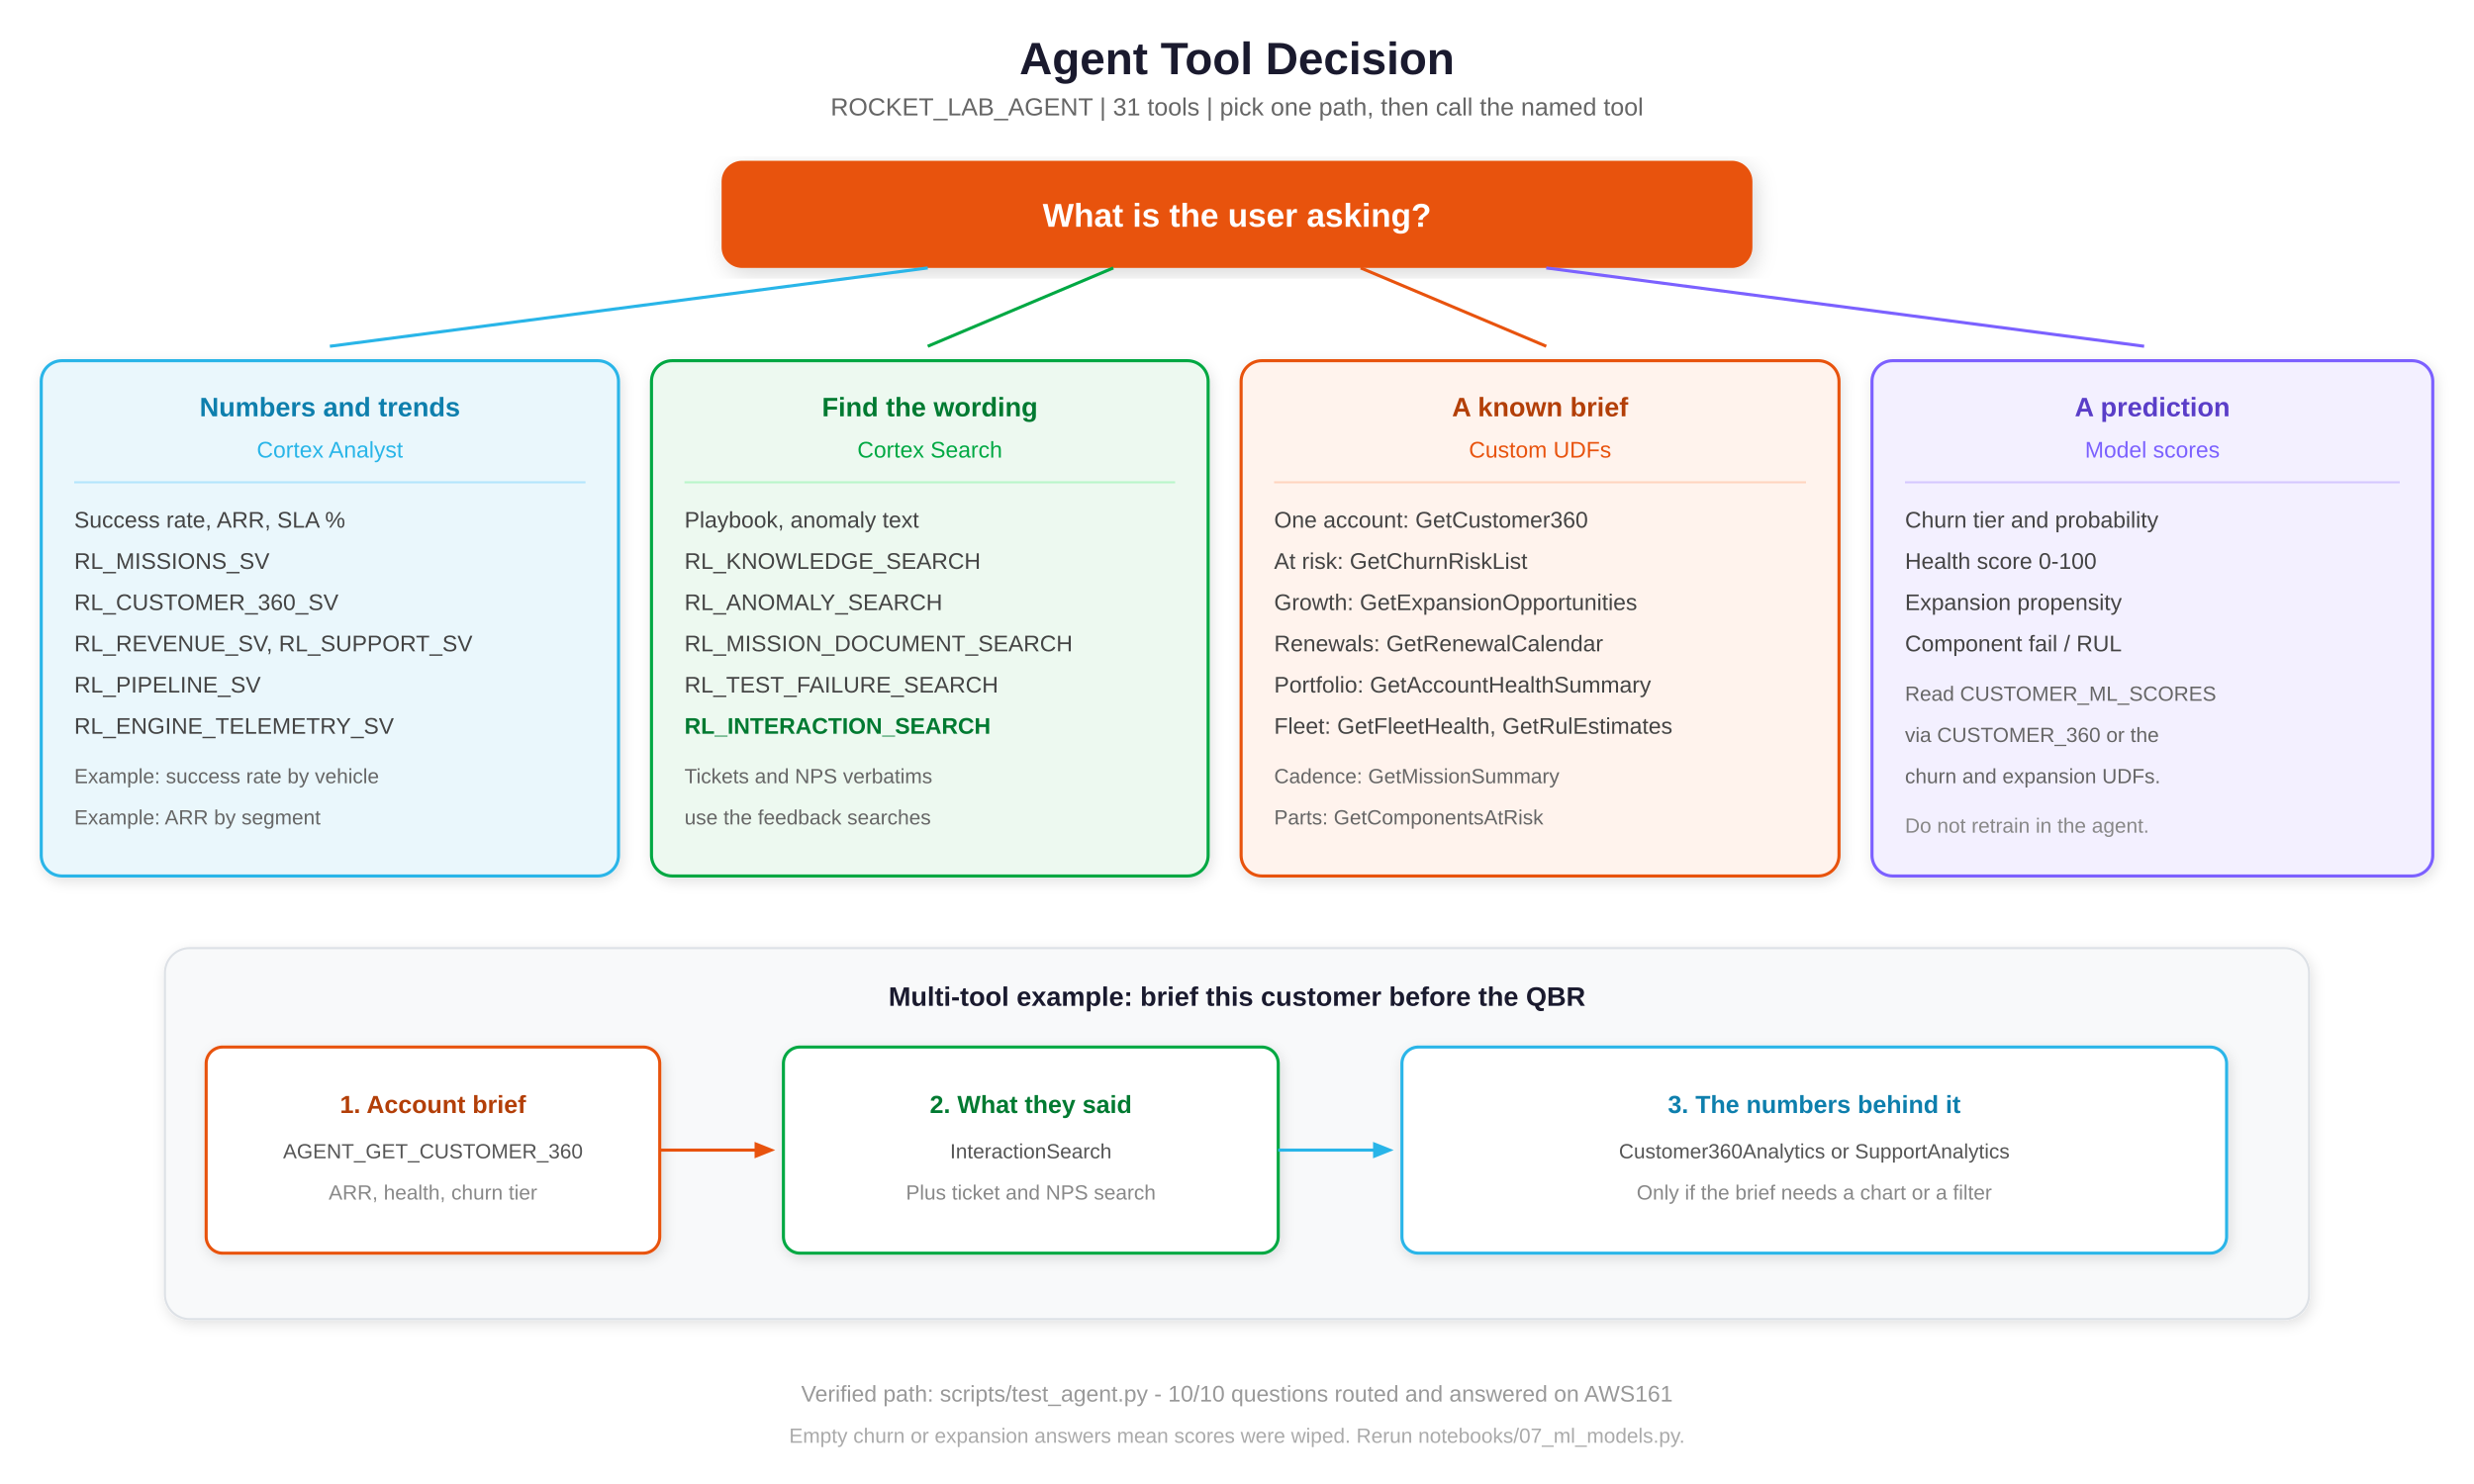
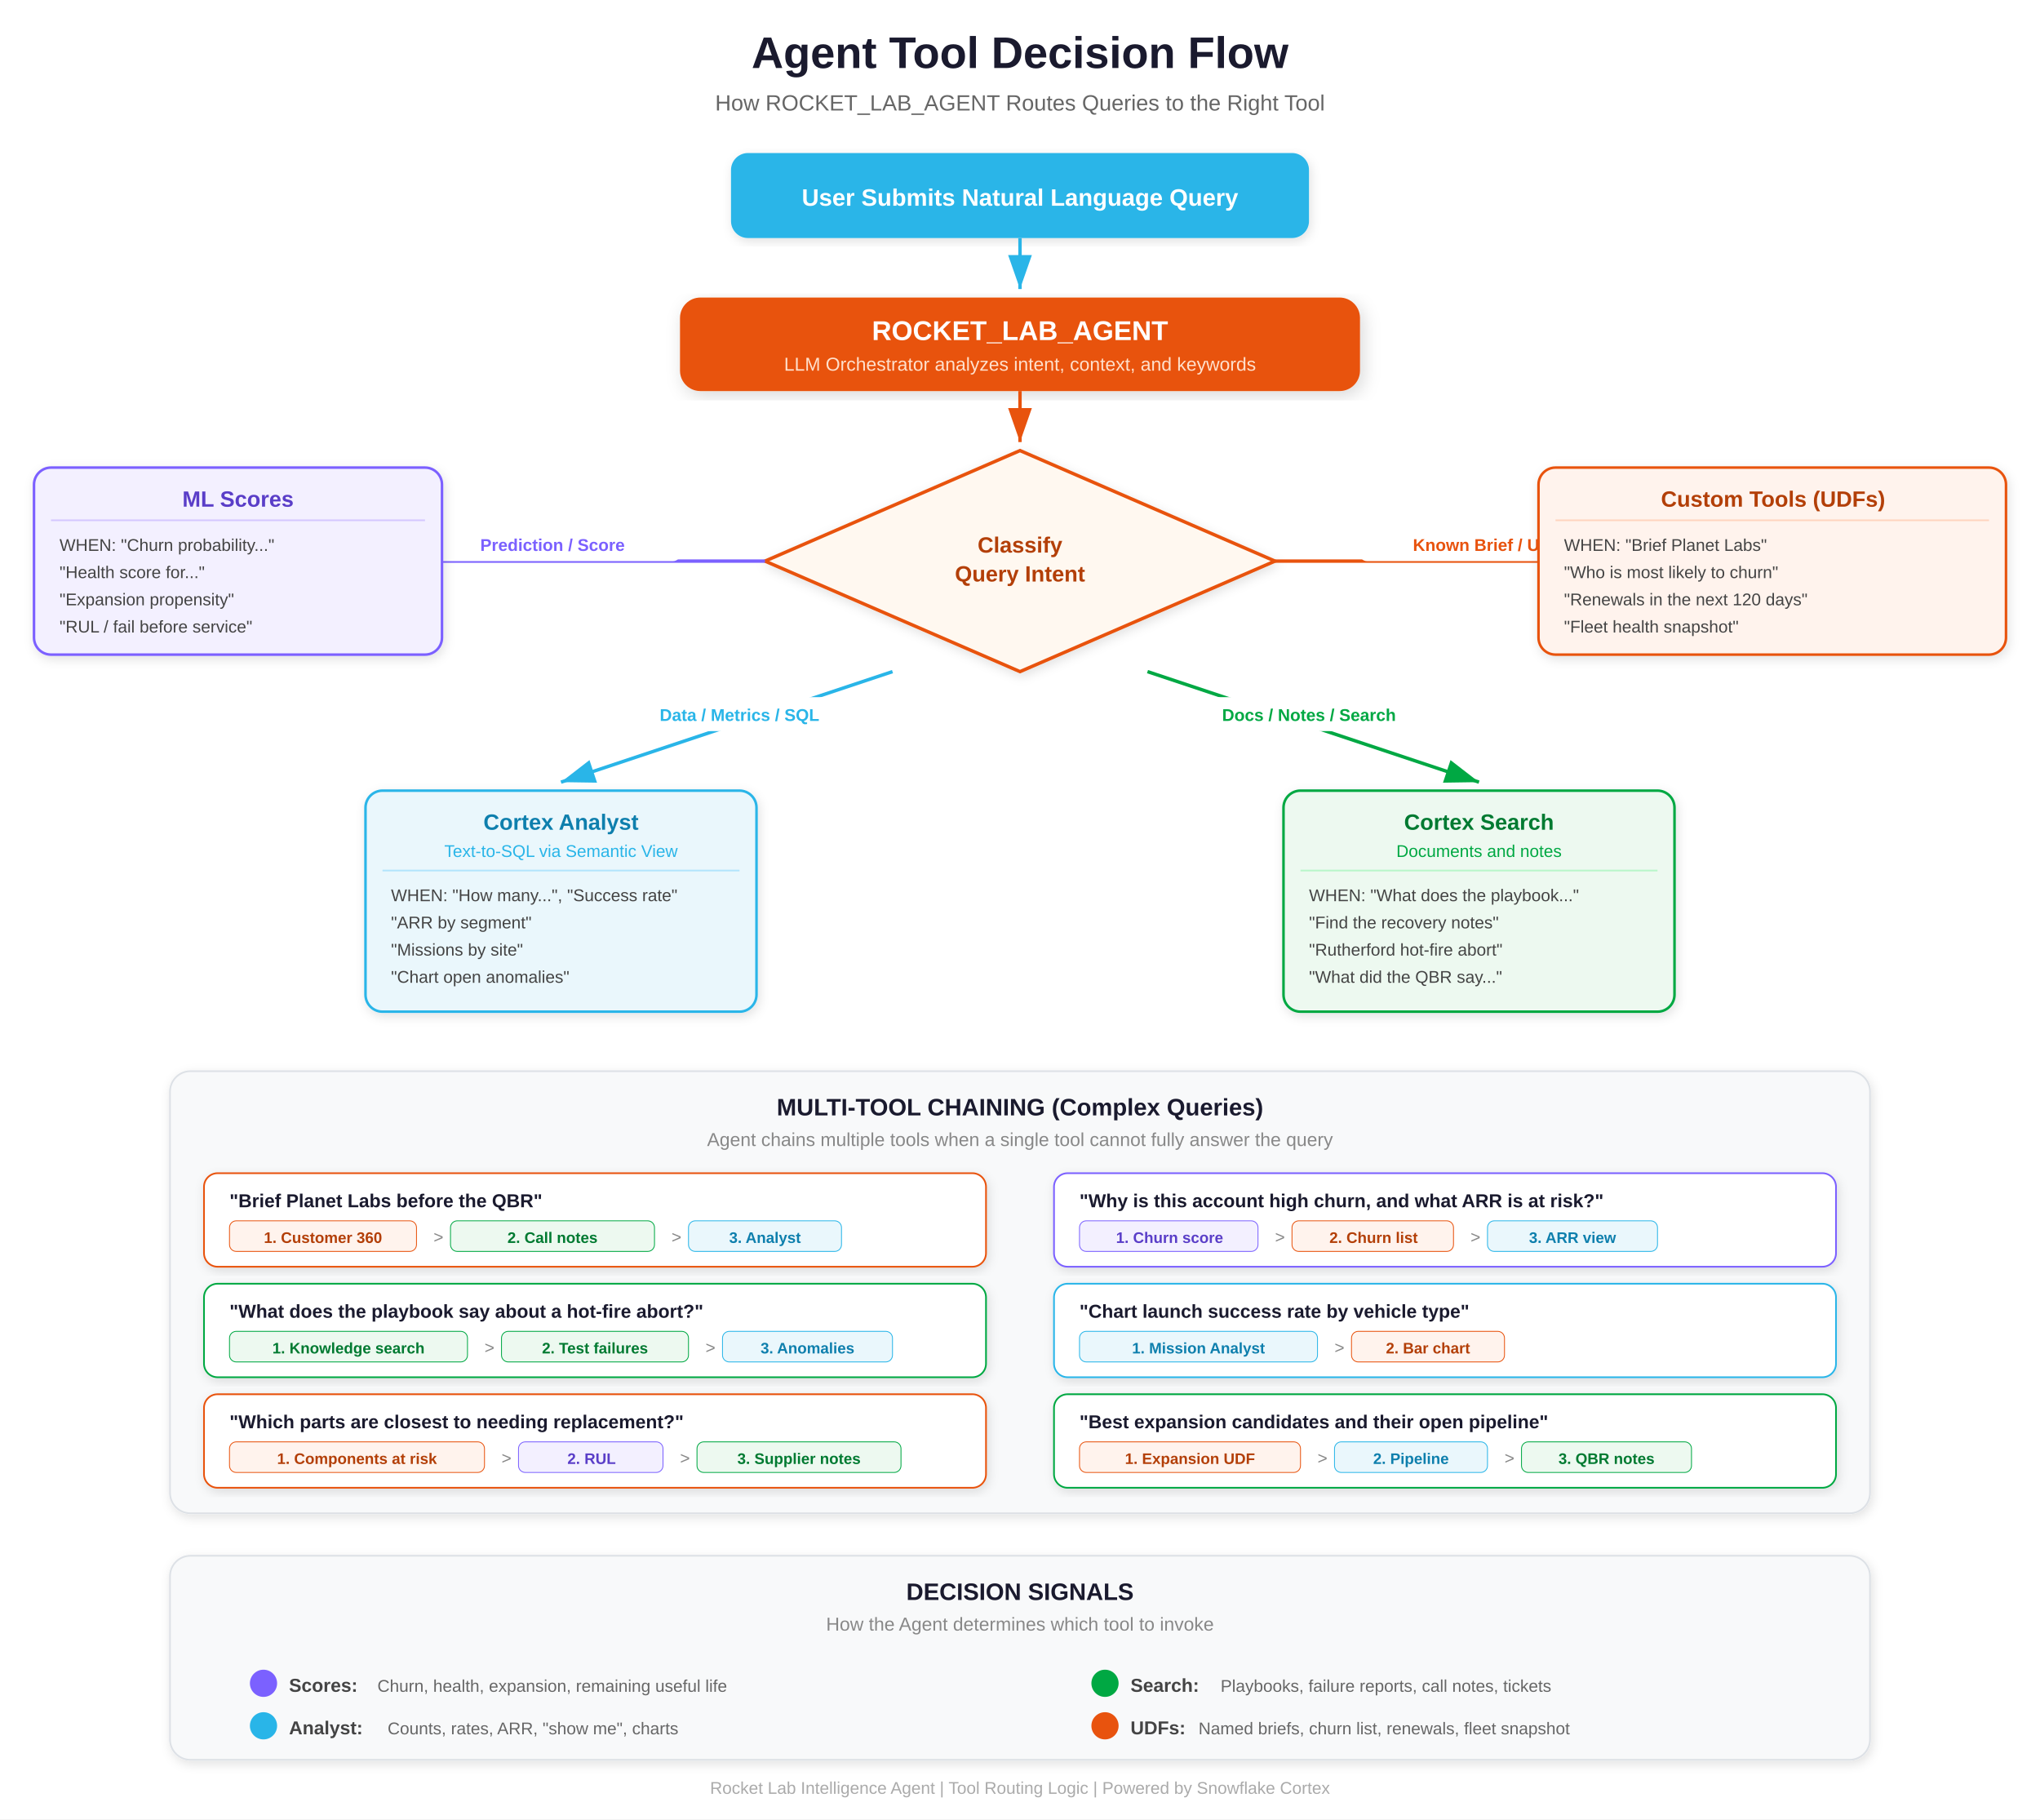
- <svg xmlns="http://www.w3.org/2000/svg" viewBox="0 0 1200 720" font-family="Segoe UI, Arial, sans-serif">
+ <svg xmlns="http://www.w3.org/2000/svg" viewBox="0 0 1200 1070" font-family="Segoe UI, Arial, sans-serif">
  <defs>
    <filter id="sh">
      <feDropShadow dx="1" dy="2" stdDeviation="3" flood-color="#000" flood-opacity="0.12" />
    </filter>
    <filter id="shLg">
      <feDropShadow dx="2" dy="3" stdDeviation="5" flood-color="#000" flood-opacity="0.15" />
    </filter>
+     <marker id="arrowBlue" markerWidth="10" markerHeight="7" refX="10" refY="3.5" orient="auto">
+       <polygon points="0 0, 10 3.5, 0 7" fill="#29b5e8" />
+     </marker>
+     <marker id="arrowOrange" markerWidth="10" markerHeight="7" refX="10" refY="3.5" orient="auto">
+       <polygon points="0 0, 10 3.5, 0 7" fill="#e8530e" />
+     </marker>
+     <marker id="arrowGreen" markerWidth="10" markerHeight="7" refX="10" refY="3.5" orient="auto">
+       <polygon points="0 0, 10 3.5, 0 7" fill="#00a843" />
+     </marker>
+     <marker id="arrowPurple" markerWidth="10" markerHeight="7" refX="10" refY="3.5" orient="auto">
+       <polygon points="0 0, 10 3.5, 0 7" fill="#7b61ff" />
+     </marker>
  </defs>
-   <rect width="1200" height="720" fill="#ffffff" />
-   <text x="600" y="36" text-anchor="middle" fill="#1a1a2e" font-size="22" font-weight="bold">Agent Tool Decision</text>
-   <text x="600" y="56" text-anchor="middle" fill="#666" font-size="12">ROCKET_LAB_AGENT | 31 tools | pick one path, then call the named tool</text>
-   <rect x="350" y="78" width="500" height="52" rx="10" fill="#e8530e" filter="url(#shLg)" />
-   <text x="600" y="110" text-anchor="middle" fill="#fff" font-size="16" font-weight="bold">What is the user asking?</text>
-   <line x1="450" y1="130" x2="160" y2="168" stroke="#29b5e8" stroke-width="1.5" />
-   <line x1="540" y1="130" x2="450" y2="168" stroke="#00a843" stroke-width="1.5" />
-   <line x1="660" y1="130" x2="750" y2="168" stroke="#e8530e" stroke-width="1.5" />
-   <line x1="750" y1="130" x2="1040" y2="168" stroke="#7b61ff" stroke-width="1.5" />
-   <rect x="20" y="175" width="280" height="250" rx="10" fill="#eaf7fc" stroke="#29b5e8" stroke-width="1.5" filter="url(#sh)" />
-   <text x="160" y="202" text-anchor="middle" fill="#0e7fad" font-size="13" font-weight="bold">Numbers and trends</text>
-   <text x="160" y="222" text-anchor="middle" fill="#29b5e8" font-size="11">Cortex Analyst</text>
-   <line x1="36" y1="234" x2="284" y2="234" stroke="#b3e5fc" stroke-width="1" />
-   <text x="36" y="256" fill="#444" font-size="11">Success rate, ARR, SLA %</text>
-   <text x="36" y="276" fill="#444" font-size="11">RL_MISSIONS_SV</text>
-   <text x="36" y="296" fill="#444" font-size="11">RL_CUSTOMER_360_SV</text>
-   <text x="36" y="316" fill="#444" font-size="11">RL_REVENUE_SV, RL_SUPPORT_SV</text>
-   <text x="36" y="336" fill="#444" font-size="11">RL_PIPELINE_SV</text>
-   <text x="36" y="356" fill="#444" font-size="11">RL_ENGINE_TELEMETRY_SV</text>
-   <text x="36" y="380" fill="#666" font-size="10">Example: success rate by vehicle</text>
-   <text x="36" y="400" fill="#666" font-size="10">Example: ARR by segment</text>
-   <rect x="316" y="175" width="270" height="250" rx="10" fill="#edf9f0" stroke="#00a843" stroke-width="1.5" filter="url(#sh)" />
-   <text x="451" y="202" text-anchor="middle" fill="#007a31" font-size="13" font-weight="bold">Find the wording</text>
-   <text x="451" y="222" text-anchor="middle" fill="#00a843" font-size="11">Cortex Search</text>
-   <line x1="332" y1="234" x2="570" y2="234" stroke="#b9f6ca" stroke-width="1" />
-   <text x="332" y="256" fill="#444" font-size="11">Playbook, anomaly text</text>
-   <text x="332" y="276" fill="#444" font-size="11">RL_KNOWLEDGE_SEARCH</text>
-   <text x="332" y="296" fill="#444" font-size="11">RL_ANOMALY_SEARCH</text>
-   <text x="332" y="316" fill="#444" font-size="11">RL_MISSION_DOCUMENT_SEARCH</text>
-   <text x="332" y="336" fill="#444" font-size="11">RL_TEST_FAILURE_SEARCH</text>
-   <text x="332" y="356" fill="#007a31" font-size="11" font-weight="bold">RL_INTERACTION_SEARCH</text>
-   <text x="332" y="380" fill="#666" font-size="10">Tickets and NPS verbatims</text>
-   <text x="332" y="400" fill="#666" font-size="10">use the feedback searches</text>
-   <rect x="602" y="175" width="290" height="250" rx="10" fill="#fff3ed" stroke="#e8530e" stroke-width="1.5" filter="url(#sh)" />
-   <text x="747" y="202" text-anchor="middle" fill="#b33f08" font-size="13" font-weight="bold">A known brief</text>
-   <text x="747" y="222" text-anchor="middle" fill="#e8530e" font-size="11">Custom UDFs</text>
-   <line x1="618" y1="234" x2="876" y2="234" stroke="#ffd4bf" stroke-width="1" />
-   <text x="618" y="256" fill="#444" font-size="11">One account: GetCustomer360</text>
-   <text x="618" y="276" fill="#444" font-size="11">At risk: GetChurnRiskList</text>
-   <text x="618" y="296" fill="#444" font-size="11">Growth: GetExpansionOpportunities</text>
-   <text x="618" y="316" fill="#444" font-size="11">Renewals: GetRenewalCalendar</text>
-   <text x="618" y="336" fill="#444" font-size="11">Portfolio: GetAccountHealthSummary</text>
-   <text x="618" y="356" fill="#444" font-size="11">Fleet: GetFleetHealth, GetRulEstimates</text>
-   <text x="618" y="380" fill="#666" font-size="10">Cadence: GetMissionSummary</text>
-   <text x="618" y="400" fill="#666" font-size="10">Parts: GetComponentsAtRisk</text>
-   <rect x="908" y="175" width="272" height="250" rx="10" fill="#f3f0ff" stroke="#7b61ff" stroke-width="1.5" filter="url(#sh)" />
-   <text x="1044" y="202" text-anchor="middle" fill="#5a3ec8" font-size="13" font-weight="bold">A prediction</text>
-   <text x="1044" y="222" text-anchor="middle" fill="#7b61ff" font-size="11">Model scores</text>
-   <line x1="924" y1="234" x2="1164" y2="234" stroke="#d4c8ff" stroke-width="1" />
-   <text x="924" y="256" fill="#444" font-size="11">Churn tier and probability</text>
-   <text x="924" y="276" fill="#444" font-size="11">Health score 0-100</text>
-   <text x="924" y="296" fill="#444" font-size="11">Expansion propensity</text>
-   <text x="924" y="316" fill="#444" font-size="11">Component fail / RUL</text>
-   <text x="924" y="340" fill="#666" font-size="10">Read CUSTOMER_ML_SCORES</text>
-   <text x="924" y="360" fill="#666" font-size="10">via CUSTOMER_360 or the</text>
-   <text x="924" y="380" fill="#666" font-size="10">churn and expansion UDFs.</text>
-   <text x="924" y="404" fill="#888" font-size="10">Do not retrain in the agent.</text>
-   <rect x="80" y="460" width="1040" height="180" rx="12" fill="#f8f9fa" stroke="#dde1e6" stroke-width="1" filter="url(#sh)" />
-   <text x="600" y="488" text-anchor="middle" fill="#1a1a2e" font-size="13" font-weight="bold">Multi-tool example: brief this customer before the QBR</text>
-   <rect x="100" y="508" width="220" height="100" rx="8" fill="#fff" stroke="#e8530e" stroke-width="1.5" filter="url(#sh)" />
-   <text x="210" y="540" text-anchor="middle" fill="#b33f08" font-size="12" font-weight="bold">1. Account brief</text>
-   <text x="210" y="562" text-anchor="middle" fill="#555" font-size="10">AGENT_GET_CUSTOMER_360</text>
-   <text x="210" y="582" text-anchor="middle" fill="#888" font-size="10">ARR, health, churn tier</text>
-   <line x1="320" y1="558" x2="368" y2="558" stroke="#e8530e" stroke-width="1.5" />
-   <polygon points="366,554 376,558 366,562" fill="#e8530e" />
-   <rect x="380" y="508" width="240" height="100" rx="8" fill="#fff" stroke="#00a843" stroke-width="1.5" filter="url(#sh)" />
-   <text x="500" y="540" text-anchor="middle" fill="#007a31" font-size="12" font-weight="bold">2. What they said</text>
-   <text x="500" y="562" text-anchor="middle" fill="#555" font-size="10">InteractionSearch</text>
-   <text x="500" y="582" text-anchor="middle" fill="#888" font-size="10">Plus ticket and NPS search</text>
-   <line x1="620" y1="558" x2="668" y2="558" stroke="#29b5e8" stroke-width="1.5" />
-   <polygon points="666,554 676,558 666,562" fill="#29b5e8" />
-   <rect x="680" y="508" width="400" height="100" rx="8" fill="#fff" stroke="#29b5e8" stroke-width="1.5" filter="url(#sh)" />
-   <text x="880" y="540" text-anchor="middle" fill="#0e7fad" font-size="12" font-weight="bold">3. The numbers behind it</text>
-   <text x="880" y="562" text-anchor="middle" fill="#555" font-size="10">Customer360Analytics or SupportAnalytics</text>
-   <text x="880" y="582" text-anchor="middle" fill="#888" font-size="10">Only if the brief needs a chart or a filter</text>
-   <text x="600" y="680" text-anchor="middle" fill="#999" font-size="11">Verified path: scripts/test_agent.py - 10/10 questions routed and answered on AWS161</text>
-   <text x="600" y="700" text-anchor="middle" fill="#aaa" font-size="10">Empty churn or expansion answers mean scores were wiped. Rerun notebooks/07_ml_models.py.</text>
+   <rect width="1200" height="1070" fill="#ffffff" />
+   <text x="600" y="40" text-anchor="middle" fill="#1a1a2e" font-size="26" font-weight="bold">Agent Tool Decision Flow</text>
+   <text x="600" y="65" text-anchor="middle" fill="#666" font-size="13">How ROCKET_LAB_AGENT Routes Queries to the Right Tool</text>
+   <rect x="430" y="90" width="340" height="50" rx="10" fill="#29b5e8" filter="url(#sh)" />
+   <text x="600" y="121" text-anchor="middle" fill="#fff" font-size="14" font-weight="bold">User Submits Natural Language Query</text>
+   <line x1="600" y1="140" x2="600" y2="170" stroke="#29b5e8" stroke-width="2" marker-end="url(#arrowBlue)" />
+   <rect x="400" y="175" width="400" height="55" rx="12" fill="#e8530e" filter="url(#shLg)" />
+   <text x="600" y="200" text-anchor="middle" fill="#fff" font-size="16" font-weight="bold">ROCKET_LAB_AGENT</text>
+   <text x="600" y="218" text-anchor="middle" fill="#ffe0cc" font-size="11">LLM Orchestrator analyzes intent, context, and keywords</text>
+   <line x1="600" y1="230" x2="600" y2="260" stroke="#e8530e" stroke-width="2" marker-end="url(#arrowOrange)" />
+   <polygon points="600,265 750,330 600,395 450,330" fill="#fff8f0" stroke="#e8530e" stroke-width="2" filter="url(#sh)" />
+   <text x="600" y="325" text-anchor="middle" fill="#b33f08" font-size="13" font-weight="bold">Classify</text>
+   <text x="600" y="342" text-anchor="middle" fill="#b33f08" font-size="13" font-weight="bold">Query Intent</text>
+   <line x1="450" y1="330" x2="195" y2="330" stroke="#7b61ff" stroke-width="2" marker-end="url(#arrowPurple)" />
+   <rect x="250" y="310" width="150" height="20" rx="4" fill="#fff" />
+   <text x="325" y="324" text-anchor="middle" fill="#7b61ff" font-size="10" font-weight="bold">Prediction / Score</text>
+   <line x1="525" y1="395" x2="330" y2="460" stroke="#29b5e8" stroke-width="2" marker-end="url(#arrowBlue)" />
+   <rect x="370" y="410" width="130" height="20" rx="4" fill="#fff" />
+   <text x="435" y="424" text-anchor="middle" fill="#29b5e8" font-size="10" font-weight="bold">Data / Metrics / SQL</text>
+   <line x1="675" y1="395" x2="870" y2="460" stroke="#00a843" stroke-width="2" marker-end="url(#arrowGreen)" />
+   <rect x="700" y="410" width="140" height="20" rx="4" fill="#fff" />
+   <text x="770" y="424" text-anchor="middle" fill="#00a843" font-size="10" font-weight="bold">Docs / Notes / Search</text>
+   <line x1="750" y1="330" x2="1005" y2="330" stroke="#e8530e" stroke-width="2" marker-end="url(#arrowOrange)" />
+   <rect x="800" y="310" width="150" height="20" rx="4" fill="#fff" />
+   <text x="875" y="324" text-anchor="middle" fill="#e8530e" font-size="10" font-weight="bold">Known Brief / UDF</text>
+   <rect x="20" y="275" width="240" height="110" rx="10" fill="#f3f0ff" stroke="#7b61ff" stroke-width="1.5" filter="url(#sh)" />
+   <text x="140" y="298" text-anchor="middle" fill="#5a3ec8" font-size="13" font-weight="bold">ML Scores</text>
+   <line x1="30" y1="306" x2="250" y2="306" stroke="#d4c8ff" stroke-width="1" />
+   <text x="35" y="324" fill="#444" font-size="10">WHEN: "Churn probability..."</text>
+   <text x="35" y="340" fill="#444" font-size="10">"Health score for..."</text>
+   <text x="35" y="356" fill="#444" font-size="10">"Expansion propensity"</text>
+   <text x="35" y="372" fill="#444" font-size="10">"RUL / fail before service"</text>
+   <rect x="215" y="465" width="230" height="130" rx="10" fill="#eaf7fc" stroke="#29b5e8" stroke-width="1.5" filter="url(#sh)" />
+   <text x="330" y="488" text-anchor="middle" fill="#0e7fad" font-size="13" font-weight="bold">Cortex Analyst</text>
+   <text x="330" y="504" text-anchor="middle" fill="#29b5e8" font-size="10">Text-to-SQL via Semantic View</text>
+   <line x1="225" y1="512" x2="435" y2="512" stroke="#b3e5fc" stroke-width="1" />
+   <text x="230" y="530" fill="#444" font-size="10">WHEN: "How many...", "Success rate"</text>
+   <text x="230" y="546" fill="#444" font-size="10">"ARR by segment"</text>
+   <text x="230" y="562" fill="#444" font-size="10">"Missions by site"</text>
+   <text x="230" y="578" fill="#444" font-size="10">"Chart open anomalies"</text>
+   <rect x="755" y="465" width="230" height="130" rx="10" fill="#edf9f0" stroke="#00a843" stroke-width="1.5" filter="url(#sh)" />
+   <text x="870" y="488" text-anchor="middle" fill="#007a31" font-size="13" font-weight="bold">Cortex Search</text>
+   <text x="870" y="504" text-anchor="middle" fill="#00a843" font-size="10">Documents and notes</text>
+   <line x1="765" y1="512" x2="975" y2="512" stroke="#b9f6ca" stroke-width="1" />
+   <text x="770" y="530" fill="#444" font-size="10">WHEN: "What does the playbook..."</text>
+   <text x="770" y="546" fill="#444" font-size="10">"Find the recovery notes"</text>
+   <text x="770" y="562" fill="#444" font-size="10">"Rutherford hot-fire abort"</text>
+   <text x="770" y="578" fill="#444" font-size="10">"What did the QBR say..."</text>
+   <rect x="905" y="275" width="275" height="110" rx="10" fill="#fff3ed" stroke="#e8530e" stroke-width="1.5" filter="url(#sh)" />
+   <text x="1043" y="298" text-anchor="middle" fill="#b33f08" font-size="13" font-weight="bold">Custom Tools (UDFs)</text>
+   <line x1="915" y1="306" x2="1170" y2="306" stroke="#ffd4bf" stroke-width="1" />
+   <text x="920" y="324" fill="#444" font-size="10">WHEN: "Brief Planet Labs"</text>
+   <text x="920" y="340" fill="#444" font-size="10">"Who is most likely to churn"</text>
+   <text x="920" y="356" fill="#444" font-size="10">"Renewals in the next 120 days"</text>
+   <text x="920" y="372" fill="#444" font-size="10">"Fleet health snapshot"</text>
+   <rect x="100" y="630" width="1000" height="260" rx="12" fill="#f8f9fa" stroke="#dde1e6" stroke-width="1" filter="url(#sh)" />
+   <text x="600" y="656" text-anchor="middle" fill="#1a1a2e" font-size="14" font-weight="bold">MULTI-TOOL CHAINING (Complex Queries)</text>
+   <text x="600" y="674" text-anchor="middle" fill="#888" font-size="11">Agent chains multiple tools when a single tool cannot fully answer the query</text>
+   <rect x="120" y="690" width="460" height="55" rx="8" fill="#fff" stroke="#e8530e" stroke-width="1" filter="url(#sh)" />
+   <text x="135" y="710" fill="#1a1a2e" font-size="11" font-weight="bold">"Brief Planet Labs before the QBR"</text>
+   <rect x="135" y="718" width="110" height="18" rx="4" fill="#fff3ed" stroke="#e8530e" stroke-width="0.5" />
+   <text x="190" y="731" text-anchor="middle" fill="#b33f08" font-size="9" font-weight="bold">1. Customer 360</text>
+   <text x="255" y="731" fill="#888" font-size="10">&gt;</text>
+   <rect x="265" y="718" width="120" height="18" rx="4" fill="#edf9f0" stroke="#00a843" stroke-width="0.5" />
+   <text x="325" y="731" text-anchor="middle" fill="#007a31" font-size="9" font-weight="bold">2. Call notes</text>
+   <text x="395" y="731" fill="#888" font-size="10">&gt;</text>
+   <rect x="405" y="718" width="90" height="18" rx="4" fill="#eaf7fc" stroke="#29b5e8" stroke-width="0.5" />
+   <text x="450" y="731" text-anchor="middle" fill="#0e7fad" font-size="9" font-weight="bold">3. Analyst</text>
+   <rect x="620" y="690" width="460" height="55" rx="8" fill="#fff" stroke="#7b61ff" stroke-width="1" filter="url(#sh)" />
+   <text x="635" y="710" fill="#1a1a2e" font-size="11" font-weight="bold">"Why is this account high churn, and what ARR is at risk?"</text>
+   <rect x="635" y="718" width="105" height="18" rx="4" fill="#f3f0ff" stroke="#7b61ff" stroke-width="0.5" />
+   <text x="688" y="731" text-anchor="middle" fill="#5a3ec8" font-size="9" font-weight="bold">1. Churn score</text>
+   <text x="750" y="731" fill="#888" font-size="10">&gt;</text>
+   <rect x="760" y="718" width="95" height="18" rx="4" fill="#fff3ed" stroke="#e8530e" stroke-width="0.5" />
+   <text x="808" y="731" text-anchor="middle" fill="#b33f08" font-size="9" font-weight="bold">2. Churn list</text>
+   <text x="865" y="731" fill="#888" font-size="10">&gt;</text>
+   <rect x="875" y="718" width="100" height="18" rx="4" fill="#eaf7fc" stroke="#29b5e8" stroke-width="0.5" />
+   <text x="925" y="731" text-anchor="middle" fill="#0e7fad" font-size="9" font-weight="bold">3. ARR view</text>
+   <rect x="120" y="755" width="460" height="55" rx="8" fill="#fff" stroke="#00a843" stroke-width="1" filter="url(#sh)" />
+   <text x="135" y="775" fill="#1a1a2e" font-size="11" font-weight="bold">"What does the playbook say about a hot-fire abort?"</text>
+   <rect x="135" y="783" width="140" height="18" rx="4" fill="#edf9f0" stroke="#00a843" stroke-width="0.5" />
+   <text x="205" y="796" text-anchor="middle" fill="#007a31" font-size="9" font-weight="bold">1. Knowledge search</text>
+   <text x="285" y="796" fill="#888" font-size="10">&gt;</text>
+   <rect x="295" y="783" width="110" height="18" rx="4" fill="#edf9f0" stroke="#00a843" stroke-width="0.5" />
+   <text x="350" y="796" text-anchor="middle" fill="#007a31" font-size="9" font-weight="bold">2. Test failures</text>
+   <text x="415" y="796" fill="#888" font-size="10">&gt;</text>
+   <rect x="425" y="783" width="100" height="18" rx="4" fill="#eaf7fc" stroke="#29b5e8" stroke-width="0.5" />
+   <text x="475" y="796" text-anchor="middle" fill="#0e7fad" font-size="9" font-weight="bold">3. Anomalies</text>
+   <rect x="620" y="755" width="460" height="55" rx="8" fill="#fff" stroke="#29b5e8" stroke-width="1" filter="url(#sh)" />
+   <text x="635" y="775" fill="#1a1a2e" font-size="11" font-weight="bold">"Chart launch success rate by vehicle type"</text>
+   <rect x="635" y="783" width="140" height="18" rx="4" fill="#eaf7fc" stroke="#29b5e8" stroke-width="0.5" />
+   <text x="705" y="796" text-anchor="middle" fill="#0e7fad" font-size="9" font-weight="bold">1. Mission Analyst</text>
+   <text x="785" y="796" fill="#888" font-size="10">&gt;</text>
+   <rect x="795" y="783" width="90" height="18" rx="4" fill="#fff3ed" stroke="#e8530e" stroke-width="0.5" />
+   <text x="840" y="796" text-anchor="middle" fill="#b33f08" font-size="9" font-weight="bold">2. Bar chart</text>
+   <rect x="120" y="820" width="460" height="55" rx="8" fill="#fff" stroke="#e8530e" stroke-width="1" filter="url(#sh)" />
+   <text x="135" y="840" fill="#1a1a2e" font-size="11" font-weight="bold">"Which parts are closest to needing replacement?"</text>
+   <rect x="135" y="848" width="150" height="18" rx="4" fill="#fff3ed" stroke="#e8530e" stroke-width="0.5" />
+   <text x="210" y="861" text-anchor="middle" fill="#b33f08" font-size="9" font-weight="bold">1. Components at risk</text>
+   <text x="295" y="861" fill="#888" font-size="10">&gt;</text>
+   <rect x="305" y="848" width="85" height="18" rx="4" fill="#f3f0ff" stroke="#7b61ff" stroke-width="0.5" />
+   <text x="348" y="861" text-anchor="middle" fill="#5a3ec8" font-size="9" font-weight="bold">2. RUL</text>
+   <text x="400" y="861" fill="#888" font-size="10">&gt;</text>
+   <rect x="410" y="848" width="120" height="18" rx="4" fill="#edf9f0" stroke="#00a843" stroke-width="0.5" />
+   <text x="470" y="861" text-anchor="middle" fill="#007a31" font-size="9" font-weight="bold">3. Supplier notes</text>
+   <rect x="620" y="820" width="460" height="55" rx="8" fill="#fff" stroke="#00a843" stroke-width="1" filter="url(#sh)" />
+   <text x="635" y="840" fill="#1a1a2e" font-size="11" font-weight="bold">"Best expansion candidates and their open pipeline"</text>
+   <rect x="635" y="848" width="130" height="18" rx="4" fill="#fff3ed" stroke="#e8530e" stroke-width="0.5" />
+   <text x="700" y="861" text-anchor="middle" fill="#b33f08" font-size="9" font-weight="bold">1. Expansion UDF</text>
+   <text x="775" y="861" fill="#888" font-size="10">&gt;</text>
+   <rect x="785" y="848" width="90" height="18" rx="4" fill="#eaf7fc" stroke="#29b5e8" stroke-width="0.5" />
+   <text x="830" y="861" text-anchor="middle" fill="#0e7fad" font-size="9" font-weight="bold">2. Pipeline</text>
+   <text x="885" y="861" fill="#888" font-size="10">&gt;</text>
+   <rect x="895" y="848" width="100" height="18" rx="4" fill="#edf9f0" stroke="#00a843" stroke-width="0.5" />
+   <text x="945" y="861" text-anchor="middle" fill="#007a31" font-size="9" font-weight="bold">3. QBR notes</text>
+   <rect x="100" y="915" width="1000" height="120" rx="12" fill="#f8f9fa" stroke="#dde1e6" stroke-width="1" filter="url(#sh)" />
+   <text x="600" y="941" text-anchor="middle" fill="#1a1a2e" font-size="14" font-weight="bold">DECISION SIGNALS</text>
+   <text x="600" y="959" text-anchor="middle" fill="#888" font-size="11">How the Agent determines which tool to invoke</text>
+   <circle cx="155" cy="990" r="8" fill="#7b61ff" />
+   <text x="170" y="995" fill="#444" font-size="11" font-weight="bold">Scores:</text>
+   <text x="222" y="995" fill="#666" font-size="10">Churn, health, expansion, remaining useful life</text>
+   <circle cx="155" cy="1015" r="8" fill="#29b5e8" />
+   <text x="170" y="1020" fill="#444" font-size="11" font-weight="bold">Analyst:</text>
+   <text x="228" y="1020" fill="#666" font-size="10">Counts, rates, ARR, "show me", charts</text>
+   <circle cx="650" cy="990" r="8" fill="#00a843" />
+   <text x="665" y="995" fill="#444" font-size="11" font-weight="bold">Search:</text>
+   <text x="718" y="995" fill="#666" font-size="10">Playbooks, failure reports, call notes, tickets</text>
+   <circle cx="650" cy="1015" r="8" fill="#e8530e" />
+   <text x="665" y="1020" fill="#444" font-size="11" font-weight="bold">UDFs:</text>
+   <text x="705" y="1020" fill="#666" font-size="10">Named briefs, churn list, renewals, fleet snapshot</text>
+   <text x="600" y="1055" text-anchor="middle" fill="#aaa" font-size="10">Rocket Lab Intelligence Agent | Tool Routing Logic | Powered by Snowflake Cortex</text>
</svg>
